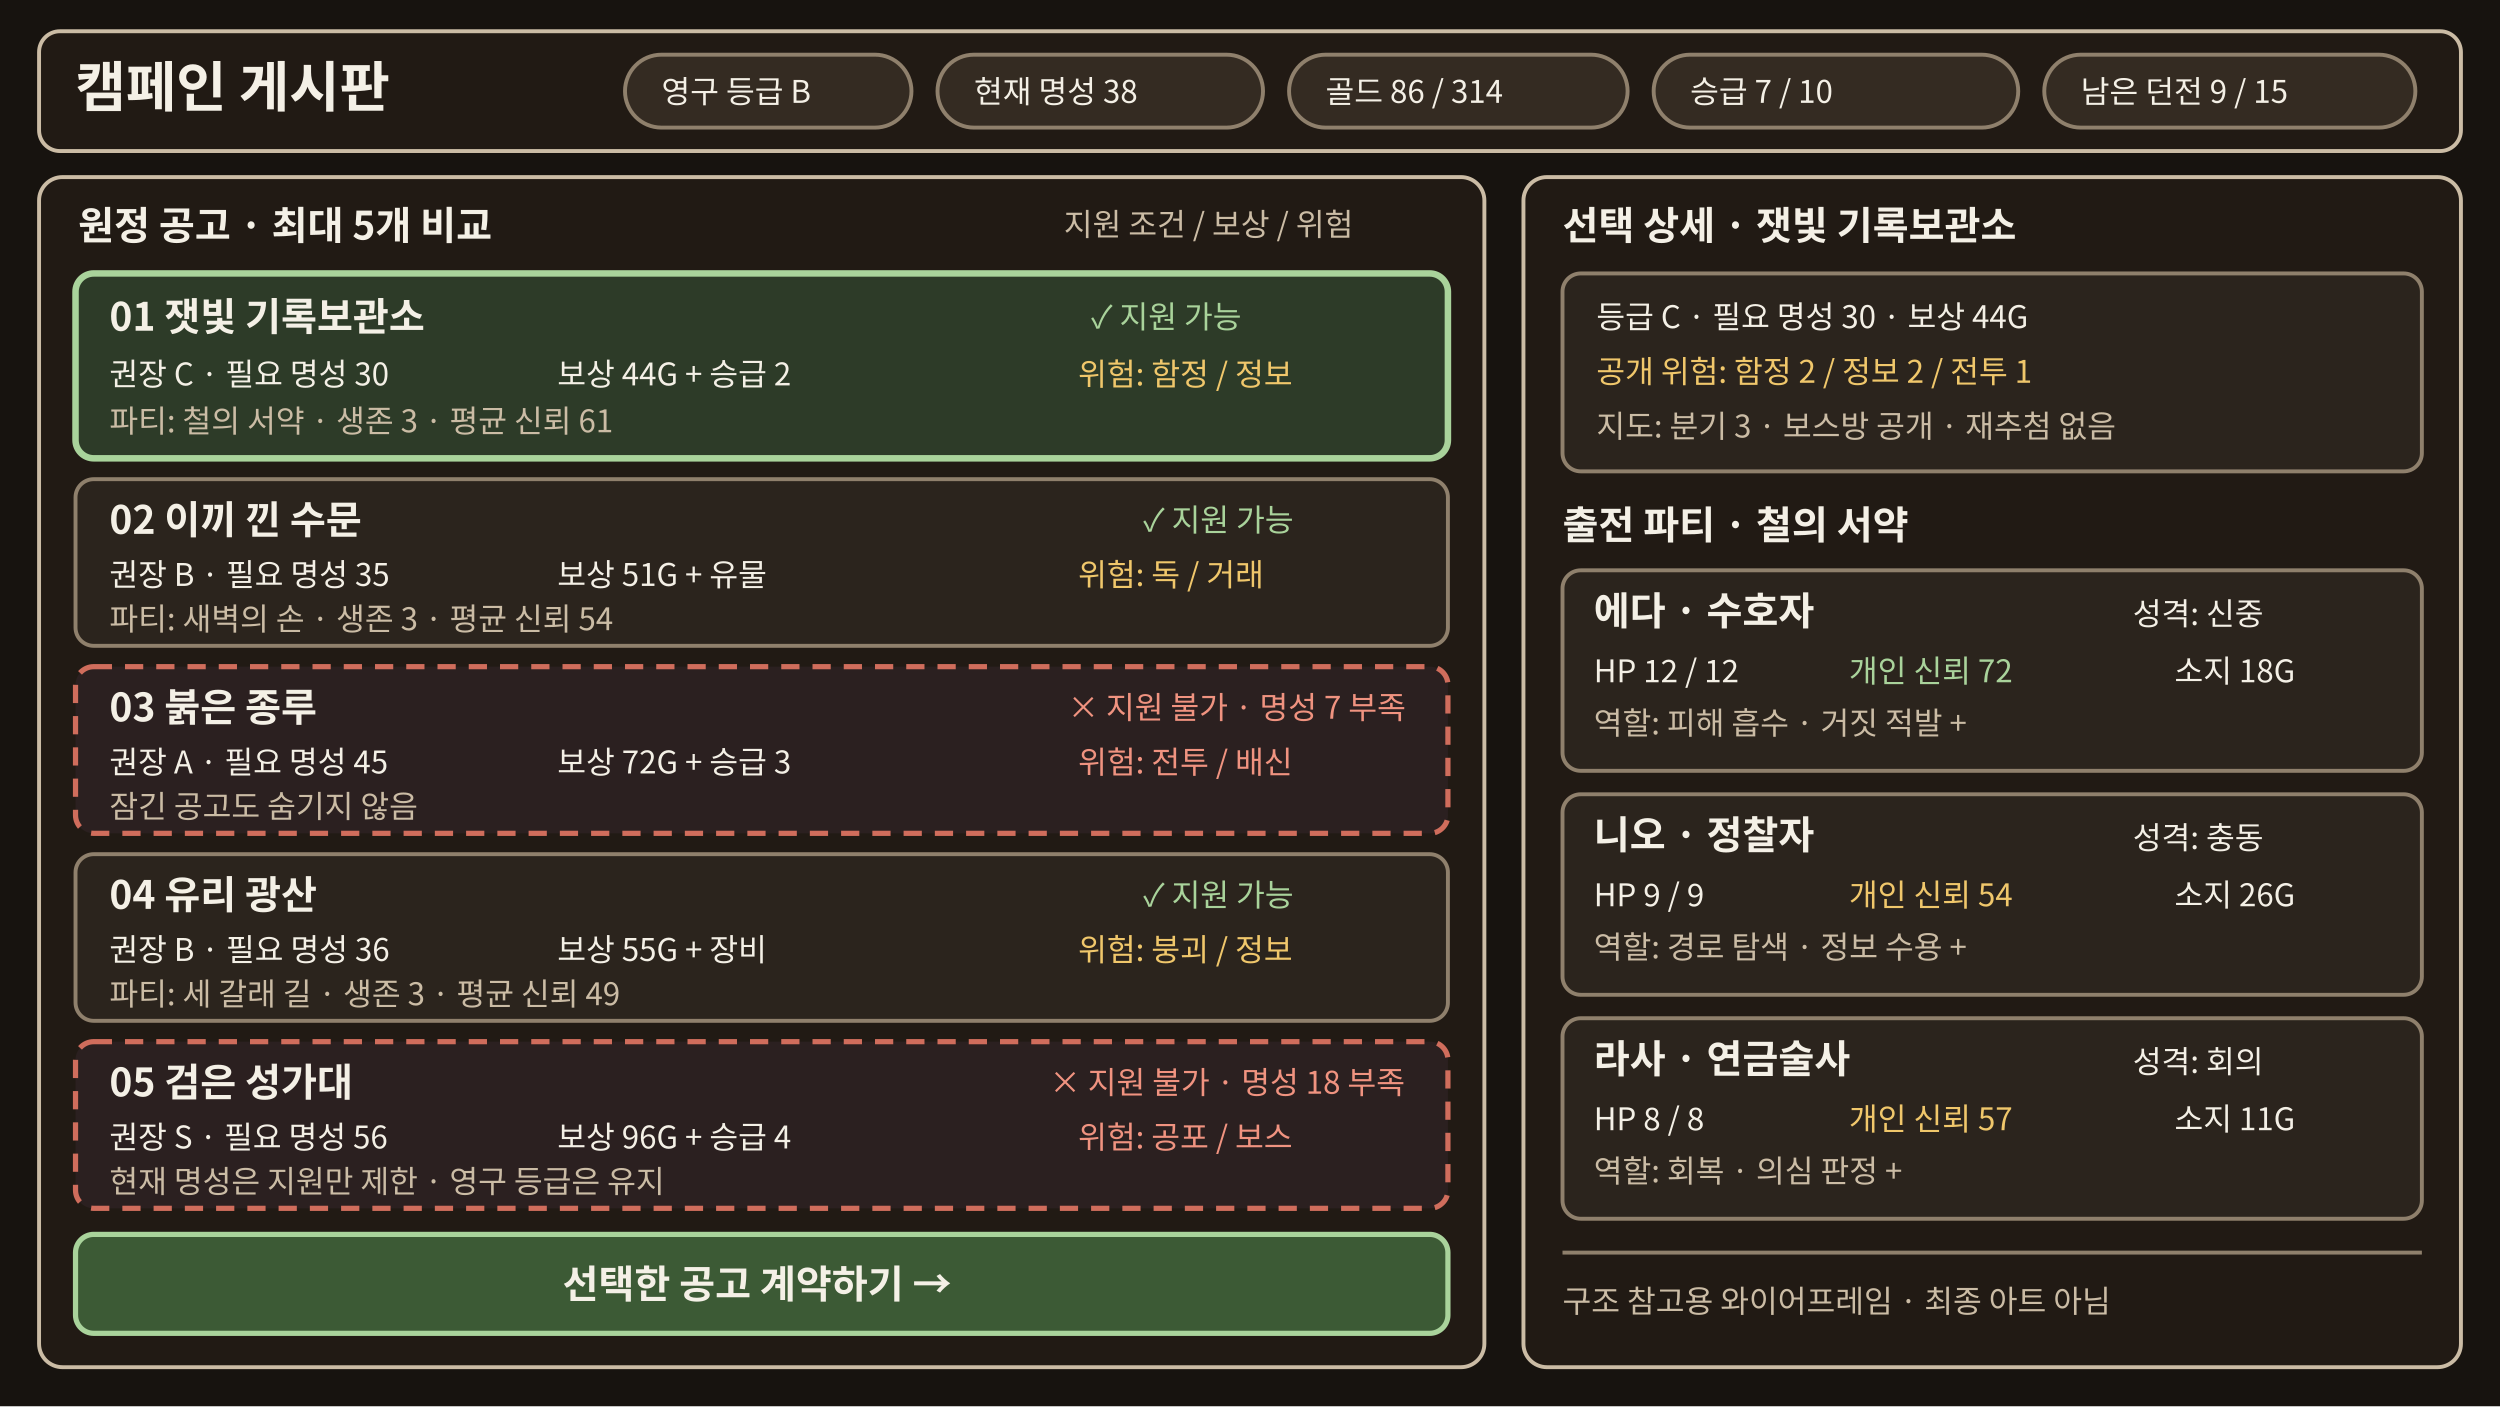
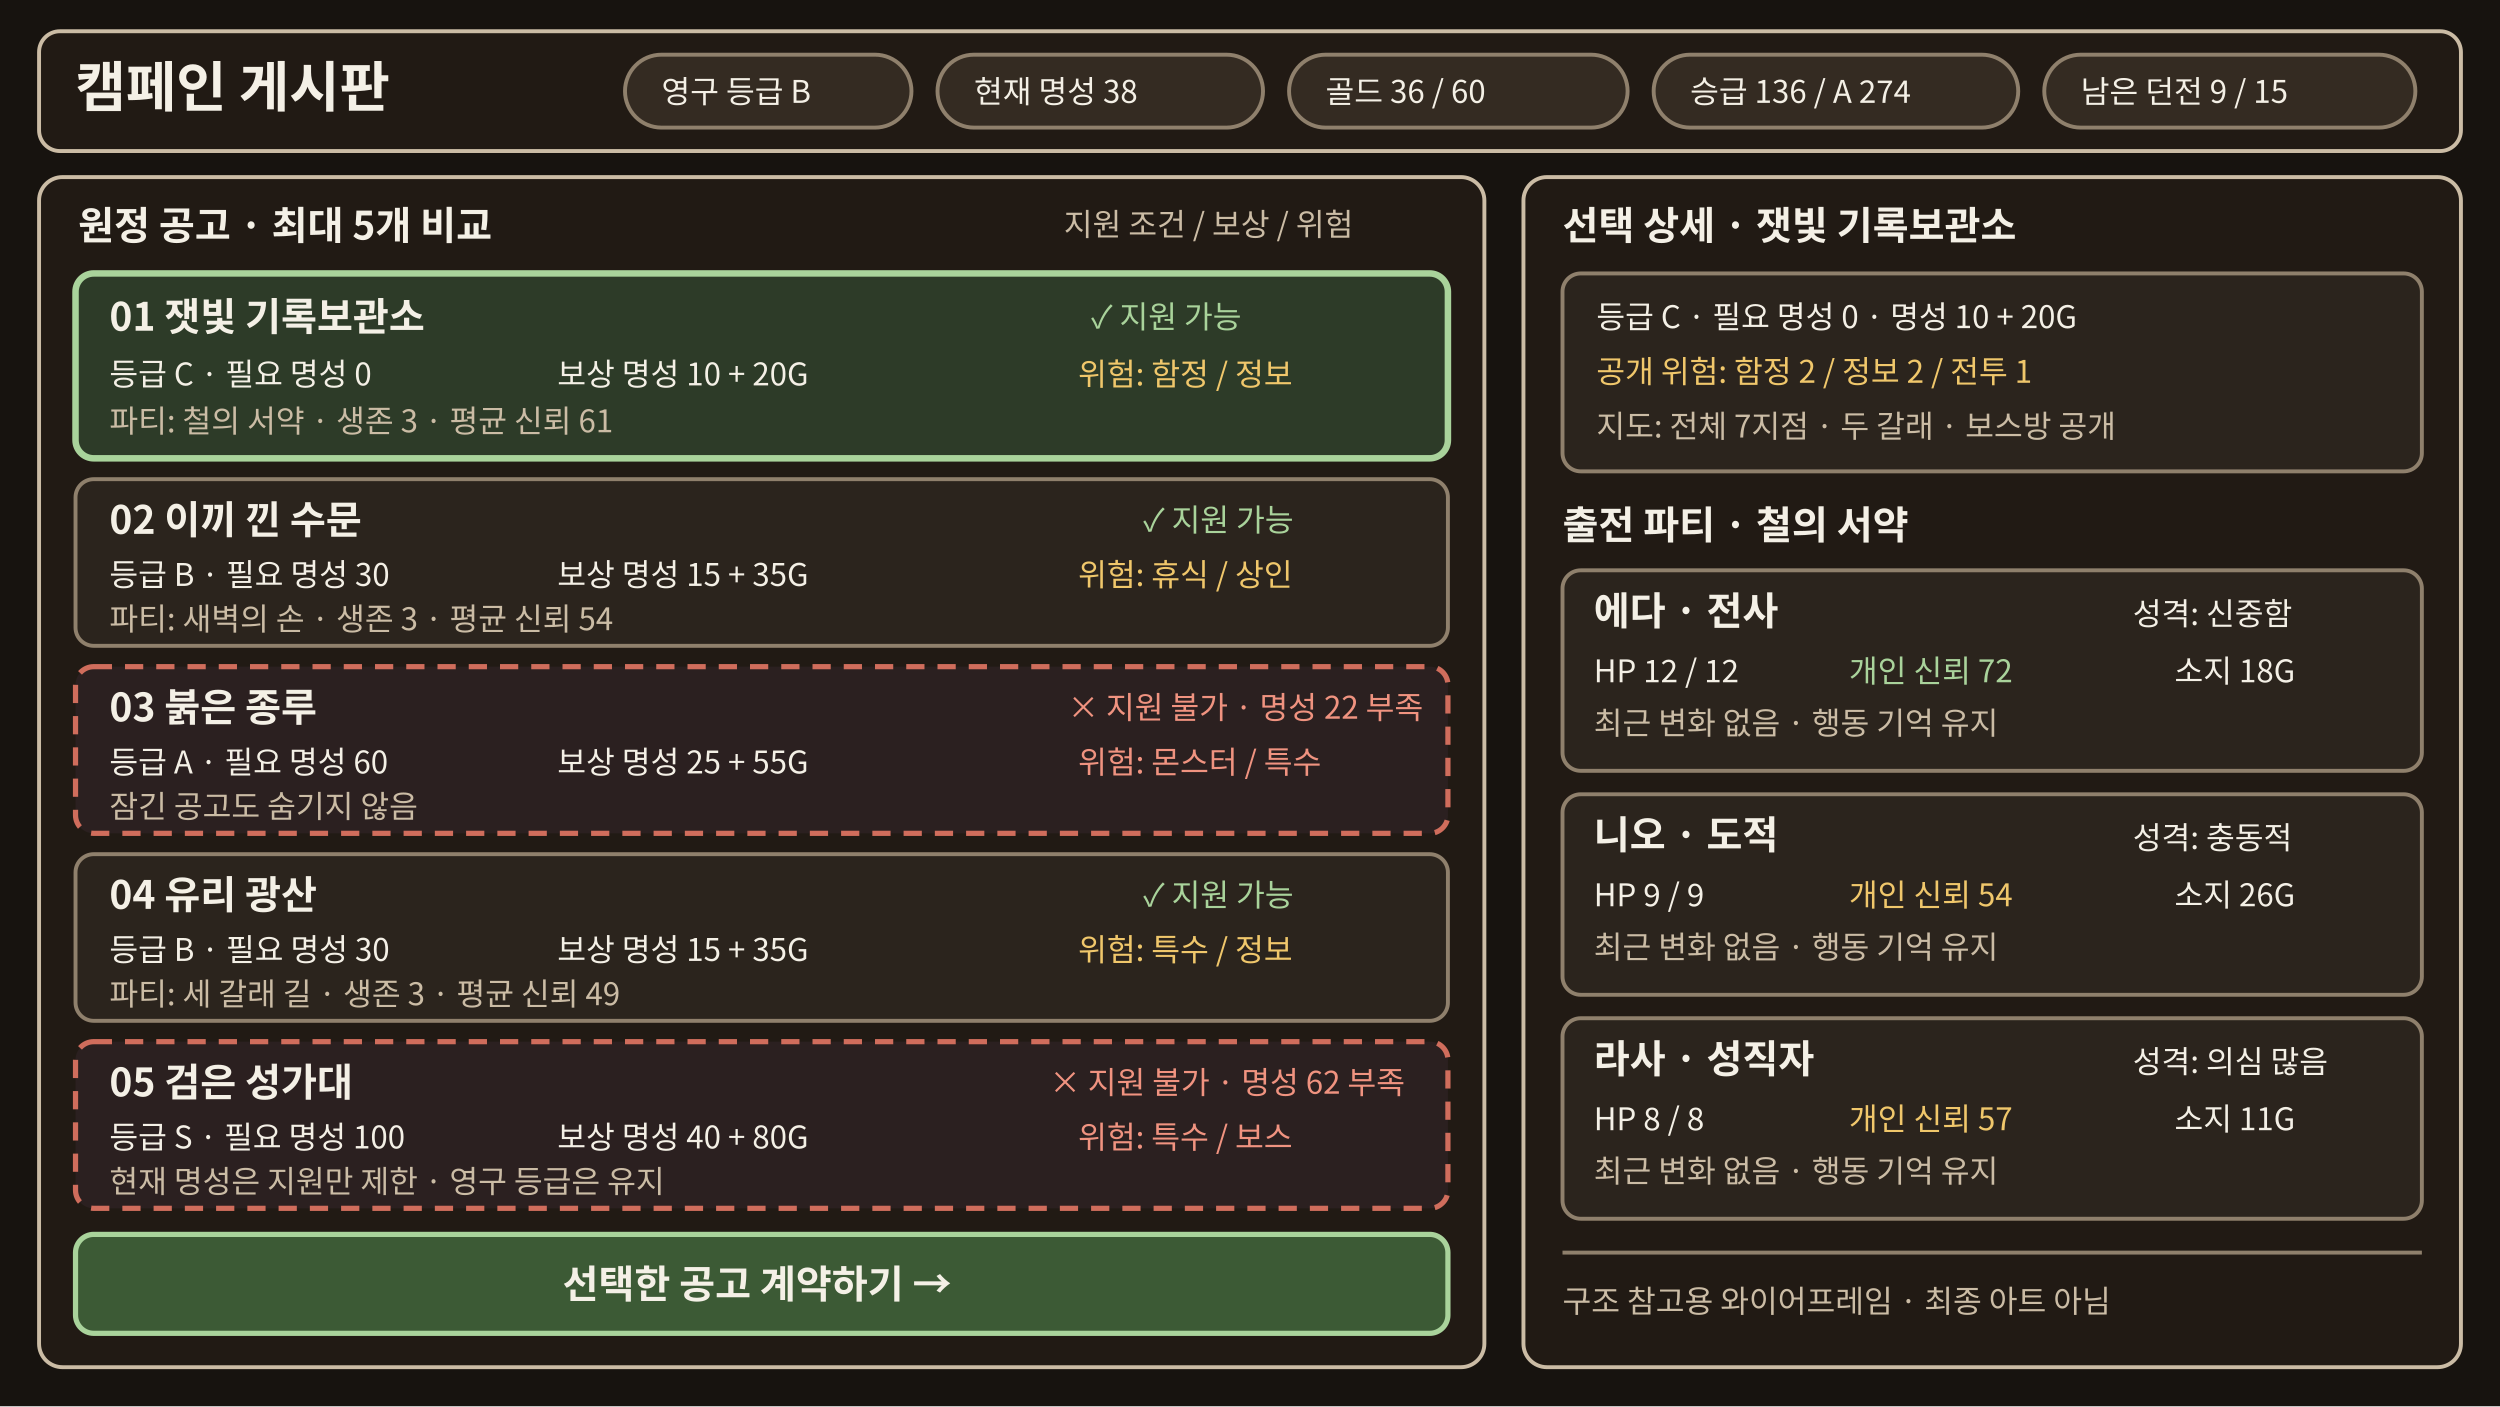
<svg xmlns="http://www.w3.org/2000/svg" width="1920" height="1080" viewBox="0 0 1920 1080" role="img" aria-labelledby="title desc">
  <style>
    text{font-family:"Noto Sans CJK KR","Noto Sans KR","Malgun Gothic",sans-serif;fill:#f4f0e6;font-size:24px}
    .title{font-size:42px;font-weight:700}.section{font-size:30px;font-weight:700}.small{font-size:24px}
    .muted{fill:#cbbca5}.good{fill:#a9d39b}.warn{fill:#f0c76b}.bad{fill:#f09380}
    .panel{fill:#211a14;stroke:#cbbca5;stroke-width:3}.inset{fill:#2b241d;stroke:#8f806c;stroke-width:3}
    .selected{fill:#2d3b28;stroke:#a9d39b;stroke-width:5}.locked{fill:#2b2020;stroke:#d06d5c;stroke-width:4;stroke-dasharray:14 10}
    .pill{fill:#342b22;stroke:#8f806c;stroke-width:3}.rule{stroke:#8f806c;stroke-width:3}
  </style>
  <rect width="1920" height="1080" fill="#17130f" />
  <rect x="30" y="24" width="1860" height="92" rx="16" class="panel" />
  <text x="58" y="82" class="title">캠페인 게시판</text>
  <g>
    <rect x="480" y="42" width="220" height="56" rx="28" class="pill" />
    <text x="508" y="79">영구 등급  B</text>
    <rect x="720" y="42" width="250" height="56" rx="28" class="pill" />
    <text x="748" y="79">현재 명성  38</text>
    <rect x="990" y="42" width="260" height="56" rx="28" class="pill" />
-     <text x="1018" y="79">골드  86 / 314</text>
+     <text x="1018" y="79">골드  36 / 60</text>
    <rect x="1270" y="42" width="280" height="56" rx="28" class="pill" />
-     <text x="1298" y="79">승급  7 / 10</text>
+     <text x="1298" y="79">승급  136 / A 274</text>
    <rect x="1570" y="42" width="285" height="56" rx="28" class="pill" />
    <text x="1598" y="79">남은 던전  9 / 15</text>
  </g>
  <rect x="30" y="136" width="1110" height="914" rx="18" class="panel" />
  <text x="60" y="184" class="section">원정 공고 · 최대 5개 비교</text>
  <text x="817" y="181" class="small muted">지원 조건 / 보상 / 위험</text>
  <g transform="translate(58 210)">
    <rect width="1054" height="142" rx="14" class="selected" />
    <text x="26" y="44" class="section">01  잿빛 기록보관소</text>
    <text x="780" y="42" class="good">✓ 지원 가능</text>
-     <text x="26" y="86">권장 C · 필요 명성 30</text>
-     <text x="370" y="86">보상 44G + 승급 2</text>
+     <text x="26" y="86">등급 C · 필요 명성 0</text>
+     <text x="370" y="86">보상 명성 10 + 20G</text>
    <text x="770" y="86" class="warn">위험: 함정 / 정보</text>
    <text x="26" y="122" class="muted">파티: 철의 서약 · 생존 3 · 평균 신뢰 61</text>
  </g>
  <g transform="translate(58 368)">
    <rect width="1054" height="128" rx="14" class="inset" />
    <text x="26" y="42" class="section">02  이끼 낀 수문</text>
    <text x="820" y="40" class="good">✓ 지원 가능</text>
-     <text x="26" y="82">권장 B · 필요 명성 35</text>
-     <text x="370" y="82">보상 51G + 유물</text>
-     <text x="770" y="82" class="warn">위험: 독 / 거래</text>
+     <text x="26" y="82">등급 B · 필요 명성 30</text>
+     <text x="370" y="82">보상 명성 15 + 35G</text>
+     <text x="770" y="82" class="warn">위험: 휴식 / 상인</text>
    <text x="26" y="116" class="muted">파티: 새벽의 손 · 생존 3 · 평균 신뢰 54</text>
  </g>
  <g transform="translate(58 512)">
    <rect width="1054" height="128" rx="14" class="locked" />
    <text x="26" y="42" class="section">03  붉은 종루</text>
-     <text x="762" y="40" class="bad">× 지원 불가 · 명성 7 부족</text>
-     <text x="26" y="82">권장 A · 필요 명성 45</text>
-     <text x="370" y="82">보상 72G + 승급 3</text>
-     <text x="770" y="82" class="bad">위험: 전투 / 배신</text>
+     <text x="762" y="40" class="bad">× 지원 불가 · 명성 22 부족</text>
+     <text x="26" y="82">등급 A · 필요 명성 60</text>
+     <text x="370" y="82">보상 명성 25 + 55G</text>
+     <text x="770" y="82" class="bad">위험: 몬스터 / 특수</text>
    <text x="26" y="116" class="muted">잠긴 공고도 숨기지 않음</text>
  </g>
  <g transform="translate(58 656)">
    <rect width="1054" height="128" rx="14" class="inset" />
    <text x="26" y="42" class="section">04  유리 광산</text>
    <text x="820" y="40" class="good">✓ 지원 가능</text>
-     <text x="26" y="82">권장 B · 필요 명성 36</text>
-     <text x="370" y="82">보상 55G + 장비</text>
-     <text x="770" y="82" class="warn">위험: 붕괴 / 정보</text>
+     <text x="26" y="82">등급 B · 필요 명성 30</text>
+     <text x="370" y="82">보상 명성 15 + 35G</text>
+     <text x="770" y="82" class="warn">위험: 특수 / 정보</text>
    <text x="26" y="116" class="muted">파티: 세 갈래 길 · 생존 3 · 평균 신뢰 49</text>
  </g>
  <g transform="translate(58 800)">
    <rect width="1054" height="128" rx="14" class="locked" />
    <text x="26" y="42" class="section">05  검은 성가대</text>
-     <text x="748" y="40" class="bad">× 지원 불가 · 명성 18 부족</text>
-     <text x="26" y="82">권장 S · 필요 명성 56</text>
-     <text x="370" y="82">보상 96G + 승급 4</text>
-     <text x="770" y="82" class="bad">위험: 공포 / 보스</text>
+     <text x="748" y="40" class="bad">× 지원 불가 · 명성 62 부족</text>
+     <text x="26" y="82">등급 S · 필요 명성 100</text>
+     <text x="370" y="82">보상 명성 40 + 80G</text>
+     <text x="770" y="82" class="bad">위험: 특수 / 보스</text>
    <text x="26" y="116" class="muted">현재 명성은 지원만 제한 · 영구 등급은 유지</text>
  </g>
  <rect x="58" y="948" width="1054" height="76" rx="14" fill="#3c5a35" stroke="#a9d39b" stroke-width="4" />
  <text x="432" y="997" class="section">선택한 공고 계약하기  →</text>
  <rect x="1170" y="136" width="720" height="914" rx="18" class="panel" />
  <text x="1200" y="184" class="section">선택 상세 · 잿빛 기록보관소</text>
  <rect x="1200" y="210" width="660" height="152" rx="14" class="inset" />
-   <text x="1226" y="252">등급 C · 필요 명성 30 · 보상 44G</text>
+   <text x="1226" y="252">등급 C · 필요 명성 0 · 명성 10 + 20G</text>
  <text x="1226" y="294" class="warn">공개 위험: 함정 2 / 정보 2 / 전투 1</text>
-   <text x="1226" y="336" class="muted">지도: 분기 3 · 보스방 공개 · 재추첨 없음</text>
+   <text x="1226" y="336" class="muted">지도: 전체 7지점 · 두 갈래 · 보스방 공개</text>
  <text x="1200" y="414" class="section">출전 파티 · 철의 서약</text>
  <g transform="translate(1200 438)">
    <rect width="660" height="154" rx="14" class="inset" />
-     <text x="24" y="42" class="section">에다 · 수호자</text>
-     <text x="438" y="42">성격: 신중</text>
+     <text x="24" y="42" class="section">에다 · 전사</text>
+     <text x="438" y="42">성격: 신중함</text>
    <text x="24" y="86">HP  12 / 12</text>
    <text x="220" y="86" class="good">개인 신뢰  72</text>
    <text x="470" y="86">소지 18G</text>
-     <text x="24" y="126" class="muted">역할: 피해 흡수 · 거짓 적발 +</text>
+     <text x="24" y="126" class="muted">최근 변화 없음 · 행동 기억 유지</text>
  </g>
  <g transform="translate(1200 610)">
    <rect width="660" height="154" rx="14" class="inset" />
-     <text x="24" y="42" class="section">니오 · 정찰자</text>
-     <text x="438" y="42">성격: 충동</text>
+     <text x="24" y="42" class="section">니오 · 도적</text>
+     <text x="438" y="42">성격: 충동적</text>
    <text x="24" y="86">HP  9 / 9</text>
    <text x="220" y="86" class="warn">개인 신뢰  54</text>
    <text x="470" y="86">소지 26G</text>
-     <text x="24" y="126" class="muted">역할: 경로 탐색 · 정보 수용 +</text>
+     <text x="24" y="126" class="muted">최근 변화 없음 · 행동 기억 유지</text>
  </g>
  <g transform="translate(1200 782)">
    <rect width="660" height="154" rx="14" class="inset" />
-     <text x="24" y="42" class="section">라사 · 연금술사</text>
-     <text x="438" y="42">성격: 회의</text>
+     <text x="24" y="42" class="section">라사 · 성직자</text>
+     <text x="438" y="42">성격: 의심 많음</text>
    <text x="24" y="86">HP  8 / 8</text>
    <text x="220" y="86" class="warn">개인 신뢰  57</text>
    <text x="470" y="86">소지 11G</text>
-     <text x="24" y="126" class="muted">역할: 회복 · 의심 판정 +</text>
+     <text x="24" y="126" class="muted">최근 변화 없음 · 행동 기억 유지</text>
  </g>
  <line x1="1200" y1="962" x2="1860" y2="962" class="rule" />
  <text x="1200" y="1008" class="muted">구조 참고용 와이어프레임 · 최종 아트 아님</text>
</svg>
